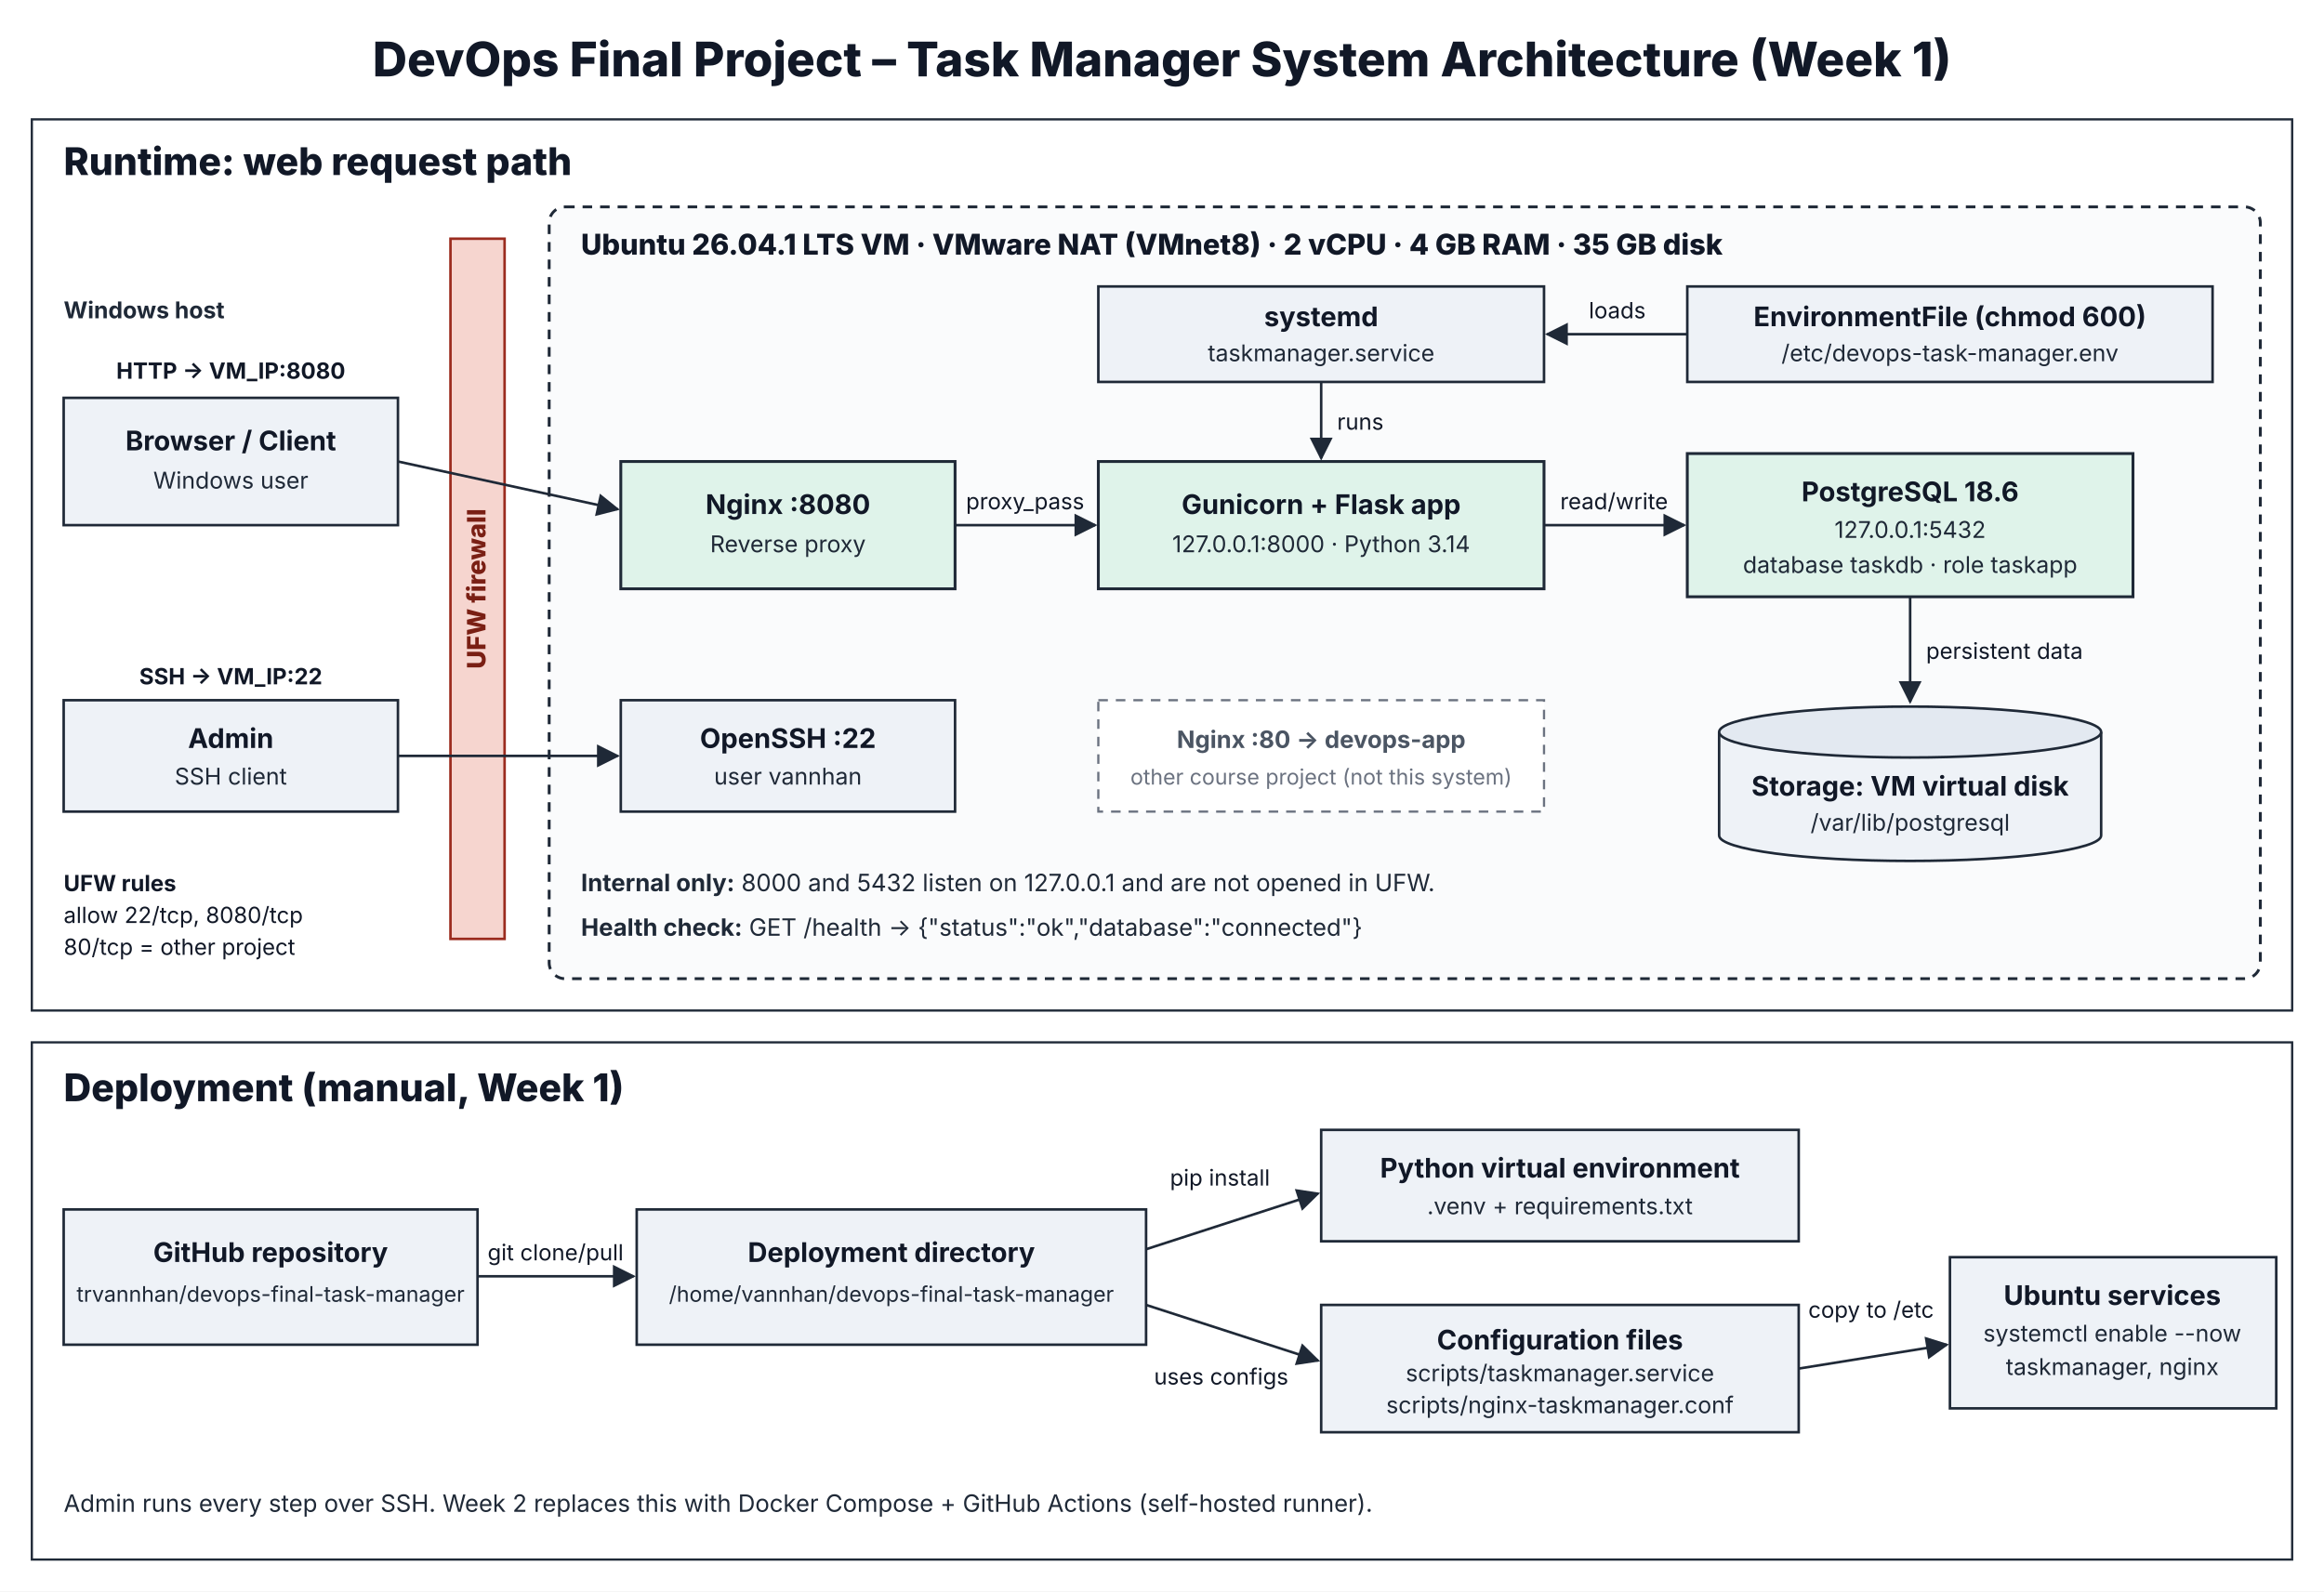
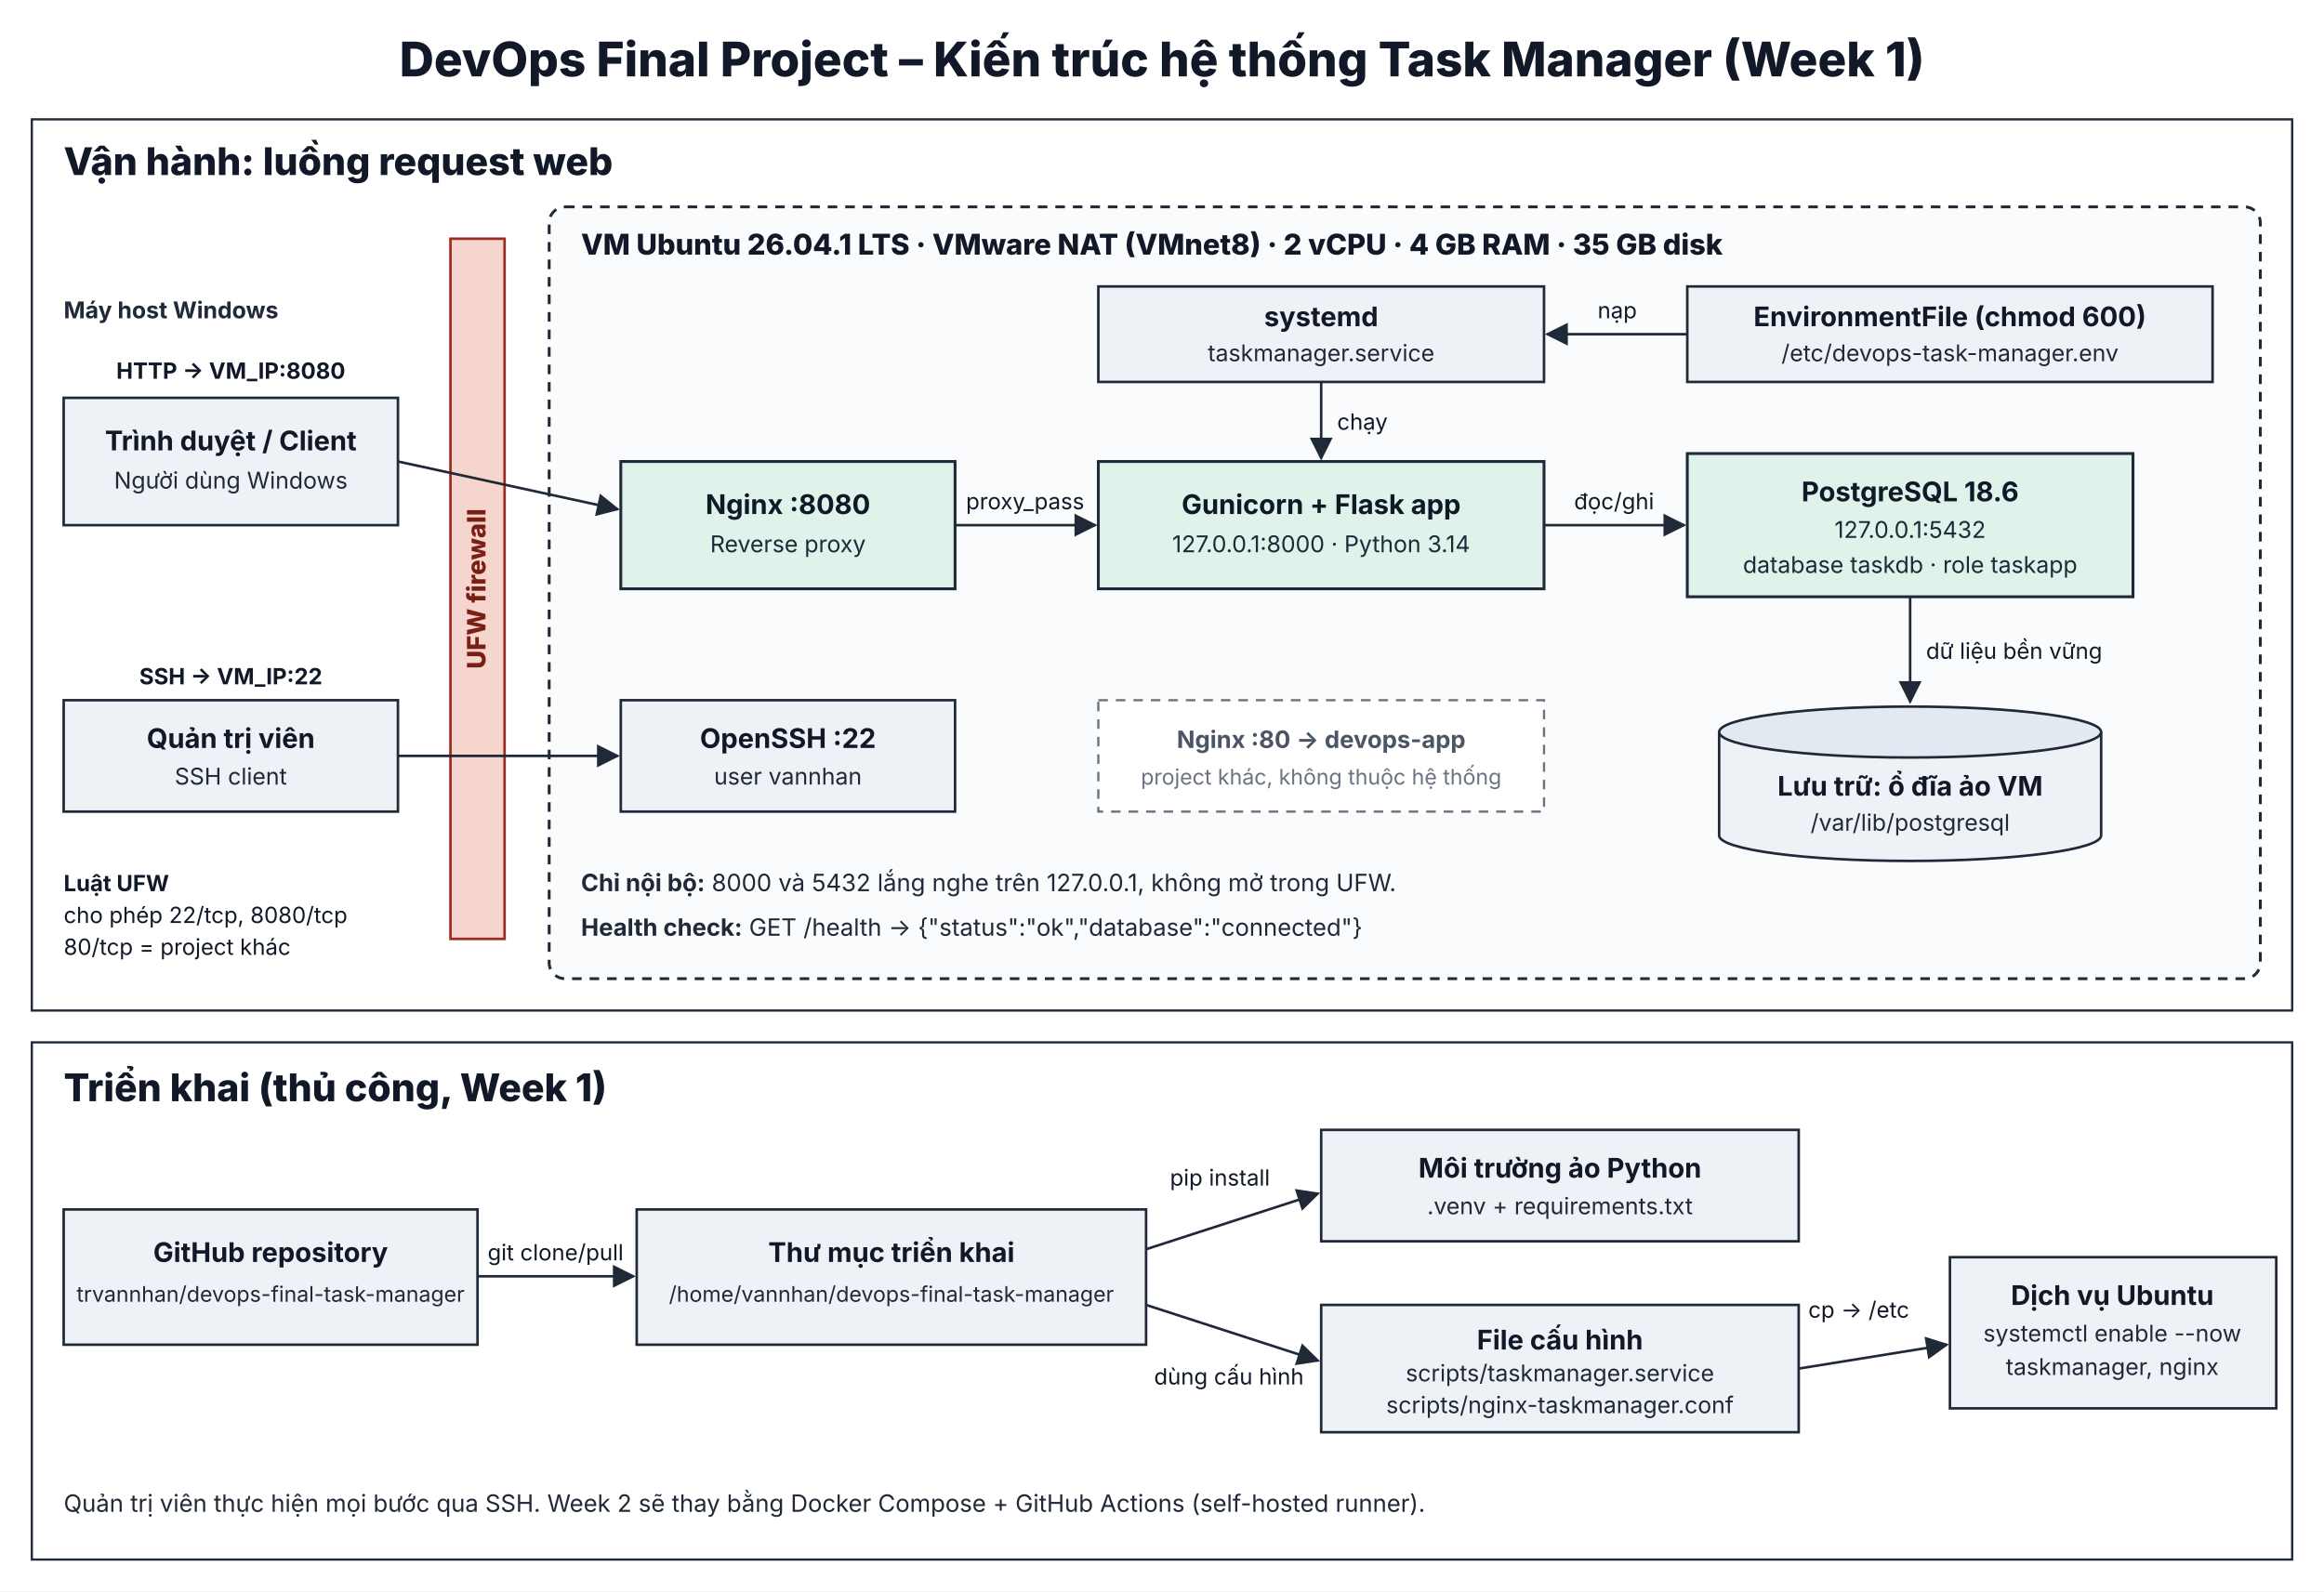
<svg xmlns="http://www.w3.org/2000/svg" width="1460" height="1000" viewBox="0 0 1460 1000" font-family="Inter, DejaVu Sans, sans-serif">
  <defs>
    <marker id="a" viewBox="0 0 10 10" refX="9" refY="5" markerWidth="9" markerHeight="9" orient="auto-start-reverse">
      <path d="M0,0 L10,5 L0,10 z" fill="#1f2937" />
    </marker>
    <style>
      .box{fill:#eef2f7;stroke:#1f2937;stroke-width:1.6}
      .key{fill:#dff3ea;stroke:#1f2937;stroke-width:1.8}
      .t{font-size:17px;font-weight:700;fill:#111827}
      .s{font-size:14.5px;fill:#1f2937}
      .l{font-size:14px;fill:#111827}
      .n{font-size:15px;fill:#1f2937}
      .h{font-size:24px;font-weight:800;fill:#111827}
      .ln{stroke:#1f2937;stroke-width:1.6;fill:none;marker-end:url(#a)}
      .dash{stroke-dasharray:6 5}
    </style>
  </defs>
  <rect width="1460" height="1000" fill="#ffffff" />
-   <text x="730" y="48" text-anchor="middle" font-size="30" font-weight="800" fill="#111827">DevOps Final Project – Task Manager System Architecture (Week 1)</text>
+   <text x="730" y="48" text-anchor="middle" font-size="30" font-weight="800" fill="#111827">DevOps Final Project – Kiến trúc hệ thống Task Manager (Week 1)</text>
  <rect x="20" y="75" width="1420" height="560" fill="none" stroke="#1f2937" stroke-width="1.4" />
-   <text x="40" y="110" class="h">Runtime: web request path</text>
-   <text x="40" y="200" class="s" font-weight="700">Windows host</text>
+   <text x="40" y="110" class="h">Vận hành: luồng request web</text>
+   <text x="40" y="200" class="s" font-weight="700">Máy host Windows</text>
  <rect x="40" y="250" width="210" height="80" class="box" />
-   <text x="145" y="283" text-anchor="middle" class="t">Browser / Client</text>
-   <text x="145" y="307" text-anchor="middle" class="s">Windows user</text>
+   <text x="145" y="283" text-anchor="middle" class="t">Trình duyệt / Client</text>
+   <text x="145" y="307" text-anchor="middle" class="s">Người dùng Windows</text>
  <rect x="40" y="440" width="210" height="70" class="box" />
-   <text x="145" y="470" text-anchor="middle" class="t">Admin</text>
+   <text x="145" y="470" text-anchor="middle" class="t">Quản trị viên</text>
  <text x="145" y="493" text-anchor="middle" class="s">SSH client</text>
  <rect x="283" y="150" width="34" height="440" fill="#f6d5cf" stroke="#9b2c1f" stroke-width="1.6" />
  <text transform="translate(305 370) rotate(-90)" text-anchor="middle" font-size="16" font-weight="800" fill="#7a1f14">UFW firewall</text>
  <rect x="345" y="130" width="1075" height="485" rx="10" fill="#fafbfc" stroke="#1f2937" stroke-width="1.8" class="dash" />
-   <text x="365" y="160" font-size="18" font-weight="800" fill="#111827">Ubuntu 26.04.1 LTS VM · VMware NAT (VMnet8) · 2 vCPU · 4 GB RAM · 35 GB disk</text>
+   <text x="365" y="160" font-size="18" font-weight="800" fill="#111827">VM Ubuntu 26.04.1 LTS · VMware NAT (VMnet8) · 2 vCPU · 4 GB RAM · 35 GB disk</text>
  <rect x="690" y="180" width="280" height="60" class="box" />
  <text x="830" y="205" text-anchor="middle" class="t">systemd</text>
  <text x="830" y="227" text-anchor="middle" class="s">taskmanager.service</text>
  <rect x="1060" y="180" width="330" height="60" class="box" />
  <text x="1225" y="205" text-anchor="middle" class="t">EnvironmentFile (chmod 600)</text>
  <text x="1225" y="227" text-anchor="middle" class="s">/etc/devops-task-manager.env</text>
  <path d="M1060,210 L972,210" class="ln" />
-   <text x="1016" y="200" text-anchor="middle" class="l">loads</text>
+   <text x="1016" y="200" text-anchor="middle" class="l">nạp</text>
  <path d="M830,240 L830,288" class="ln" />
-   <text x="840" y="270" class="l">runs</text>
+   <text x="840" y="270" class="l">chạy</text>
  <rect x="390" y="290" width="210" height="80" class="key" />
  <text x="495" y="323" text-anchor="middle" class="t">Nginx :8080</text>
  <text x="495" y="347" text-anchor="middle" class="s">Reverse proxy</text>
  <rect x="690" y="290" width="280" height="80" class="key" />
  <text x="830" y="323" text-anchor="middle" class="t">Gunicorn + Flask app</text>
  <text x="830" y="347" text-anchor="middle" class="s">127.0.0.1:8000 · Python 3.14</text>
  <rect x="1060" y="285" width="280" height="90" class="key" />
  <text x="1200" y="315" text-anchor="middle" class="t">PostgreSQL 18.6</text>
  <text x="1200" y="338" text-anchor="middle" class="s">127.0.0.1:5432</text>
  <text x="1200" y="360" text-anchor="middle" class="s">database taskdb · role taskapp</text>
  <path d="M250,290 L388,320" class="ln" />
  <text x="145" y="238" text-anchor="middle" class="l" font-weight="700">HTTP → VM_IP:8080</text>
  <path d="M600,330 L688,330" class="ln" />
  <text x="644" y="320" text-anchor="middle" class="l">proxy_pass</text>
  <path d="M970,330 L1058,330" class="ln" />
-   <text x="1014" y="320" text-anchor="middle" class="l">read/write</text>
+   <text x="1014" y="320" text-anchor="middle" class="l">đọc/ghi</text>
  <g>
    <path d="M1080,460 L1080,525 A120,16 0 0 0 1320,525 L1320,460" fill="#eef2f7" stroke="#1f2937" stroke-width="1.6" />
    <ellipse cx="1200" cy="460" rx="120" ry="16" fill="#e3e9f1" stroke="#1f2937" stroke-width="1.6" />
-     <text x="1200" y="500" text-anchor="middle" class="t">Storage: VM virtual disk</text>
+     <text x="1200" y="500" text-anchor="middle" class="t">Lưu trữ: ổ đĩa ảo VM</text>
    <text x="1200" y="522" text-anchor="middle" class="s">/var/lib/postgresql</text>
  </g>
  <path d="M1200,375 L1200,441" class="ln" />
-   <text x="1210" y="414" class="l">persistent data</text>
+   <text x="1210" y="414" class="l">dữ liệu bền vững</text>
  <rect x="390" y="440" width="210" height="70" class="box" />
  <text x="495" y="470" text-anchor="middle" class="t">OpenSSH :22</text>
  <text x="495" y="493" text-anchor="middle" class="s">user vannhan</text>
  <path d="M250,475 L388,475" class="ln" />
  <text x="145" y="430" text-anchor="middle" class="l" font-weight="700">SSH → VM_IP:22</text>
-   <text x="40" y="560" class="l" font-weight="700">UFW rules</text>
-   <text x="40" y="580" class="l">allow 22/tcp, 8080/tcp</text>
-   <text x="40" y="600" class="l">80/tcp = other project</text>
+   <text x="40" y="560" class="l" font-weight="700">Luật UFW</text>
+   <text x="40" y="580" class="l">cho phép 22/tcp, 8080/tcp</text>
+   <text x="40" y="600" class="l">80/tcp = project khác</text>
  <rect x="690" y="440" width="280" height="70" fill="#ffffff" stroke="#6b7280" stroke-width="1.4" class="dash" />
  <text x="830" y="470" text-anchor="middle" font-size="15" font-weight="700" fill="#4b5563">Nginx :80 → devops-app</text>
-   <text x="830" y="493" text-anchor="middle" font-size="13.5" fill="#6b7280">other course project (not this system)</text>
+   <text x="830" y="493" text-anchor="middle" font-size="13.5" fill="#6b7280">project khác, không thuộc hệ thống</text>
  <text x="365" y="560" class="n">
-     <tspan font-weight="700">Internal only:</tspan> 8000 and 5432 listen on 127.0.0.1 and are not opened in UFW.</text>
+     <tspan font-weight="700">Chỉ nội bộ:</tspan> 8000 và 5432 lắng nghe trên 127.0.0.1, không mở trong UFW.</text>
  <text x="365" y="588" class="n">
    <tspan font-weight="700">Health check:</tspan> GET /health → {"status":"ok","database":"connected"}</text>
  <rect x="20" y="655" width="1420" height="325" fill="none" stroke="#1f2937" stroke-width="1.4" />
-   <text x="40" y="692" class="h">Deployment (manual, Week 1)</text>
+   <text x="40" y="692" class="h">Triển khai (thủ công, Week 1)</text>
  <rect x="40" y="760" width="260" height="85" class="box" />
  <text x="170" y="793" text-anchor="middle" class="t">GitHub repository</text>
  <text x="170" y="818" text-anchor="middle" font-size="13.5" fill="#1f2937">trvannhan/devops-final-task-manager</text>
  <rect x="400" y="760" width="320" height="85" class="box" />
-   <text x="560" y="793" text-anchor="middle" class="t">Deployment directory</text>
+   <text x="560" y="793" text-anchor="middle" class="t">Thư mục triển khai</text>
  <text x="560" y="818" text-anchor="middle" font-size="13.5" fill="#1f2937">/home/vannhan/devops-final-task-manager</text>
  <path d="M300,802 L398,802" class="ln" />
  <text x="349" y="792" text-anchor="middle" class="l">git clone/pull</text>
  <rect x="830" y="710" width="300" height="70" class="box" />
-   <text x="980" y="740" text-anchor="middle" class="t">Python virtual environment</text>
+   <text x="980" y="740" text-anchor="middle" class="t">Môi trường ảo Python</text>
  <text x="980" y="763" text-anchor="middle" class="s">.venv + requirements.txt</text>
  <path d="M720,785 L828,750" class="ln" />
  <text x="735" y="745" class="l">pip install</text>
  <rect x="830" y="820" width="300" height="80" class="box" />
-   <text x="980" y="848" text-anchor="middle" class="t">Configuration files</text>
+   <text x="980" y="848" text-anchor="middle" class="t">File cấu hình</text>
  <text x="980" y="868" text-anchor="middle" class="s">scripts/taskmanager.service</text>
  <text x="980" y="888" text-anchor="middle" class="s">scripts/nginx-taskmanager.conf</text>
  <path d="M720,820 L828,855" class="ln" />
-   <text x="725" y="870" class="l">uses configs</text>
+   <text x="725" y="870" class="l">dùng cấu hình</text>
  <rect x="1225" y="790" width="205" height="95" class="box" />
-   <text x="1327" y="820" text-anchor="middle" class="t">Ubuntu services</text>
+   <text x="1327" y="820" text-anchor="middle" class="t">Dịch vụ Ubuntu</text>
  <text x="1327" y="843" text-anchor="middle" class="s">systemctl enable --now</text>
  <text x="1327" y="864" text-anchor="middle" class="s">taskmanager, nginx</text>
  <path d="M1130,860 L1223,845" class="ln" />
-   <text x="1136" y="828" class="l">copy to /etc</text>
-   <text x="40" y="950" class="n">Admin runs every step over SSH. Week 2 replaces this with Docker Compose + GitHub Actions (self-hosted runner).</text>
+   <text x="1136" y="828" class="l">cp → /etc</text>
+   <text x="40" y="950" class="n">Quản trị viên thực hiện mọi bước qua SSH. Week 2 sẽ thay bằng Docker Compose + GitHub Actions (self-hosted runner).</text>
</svg>
